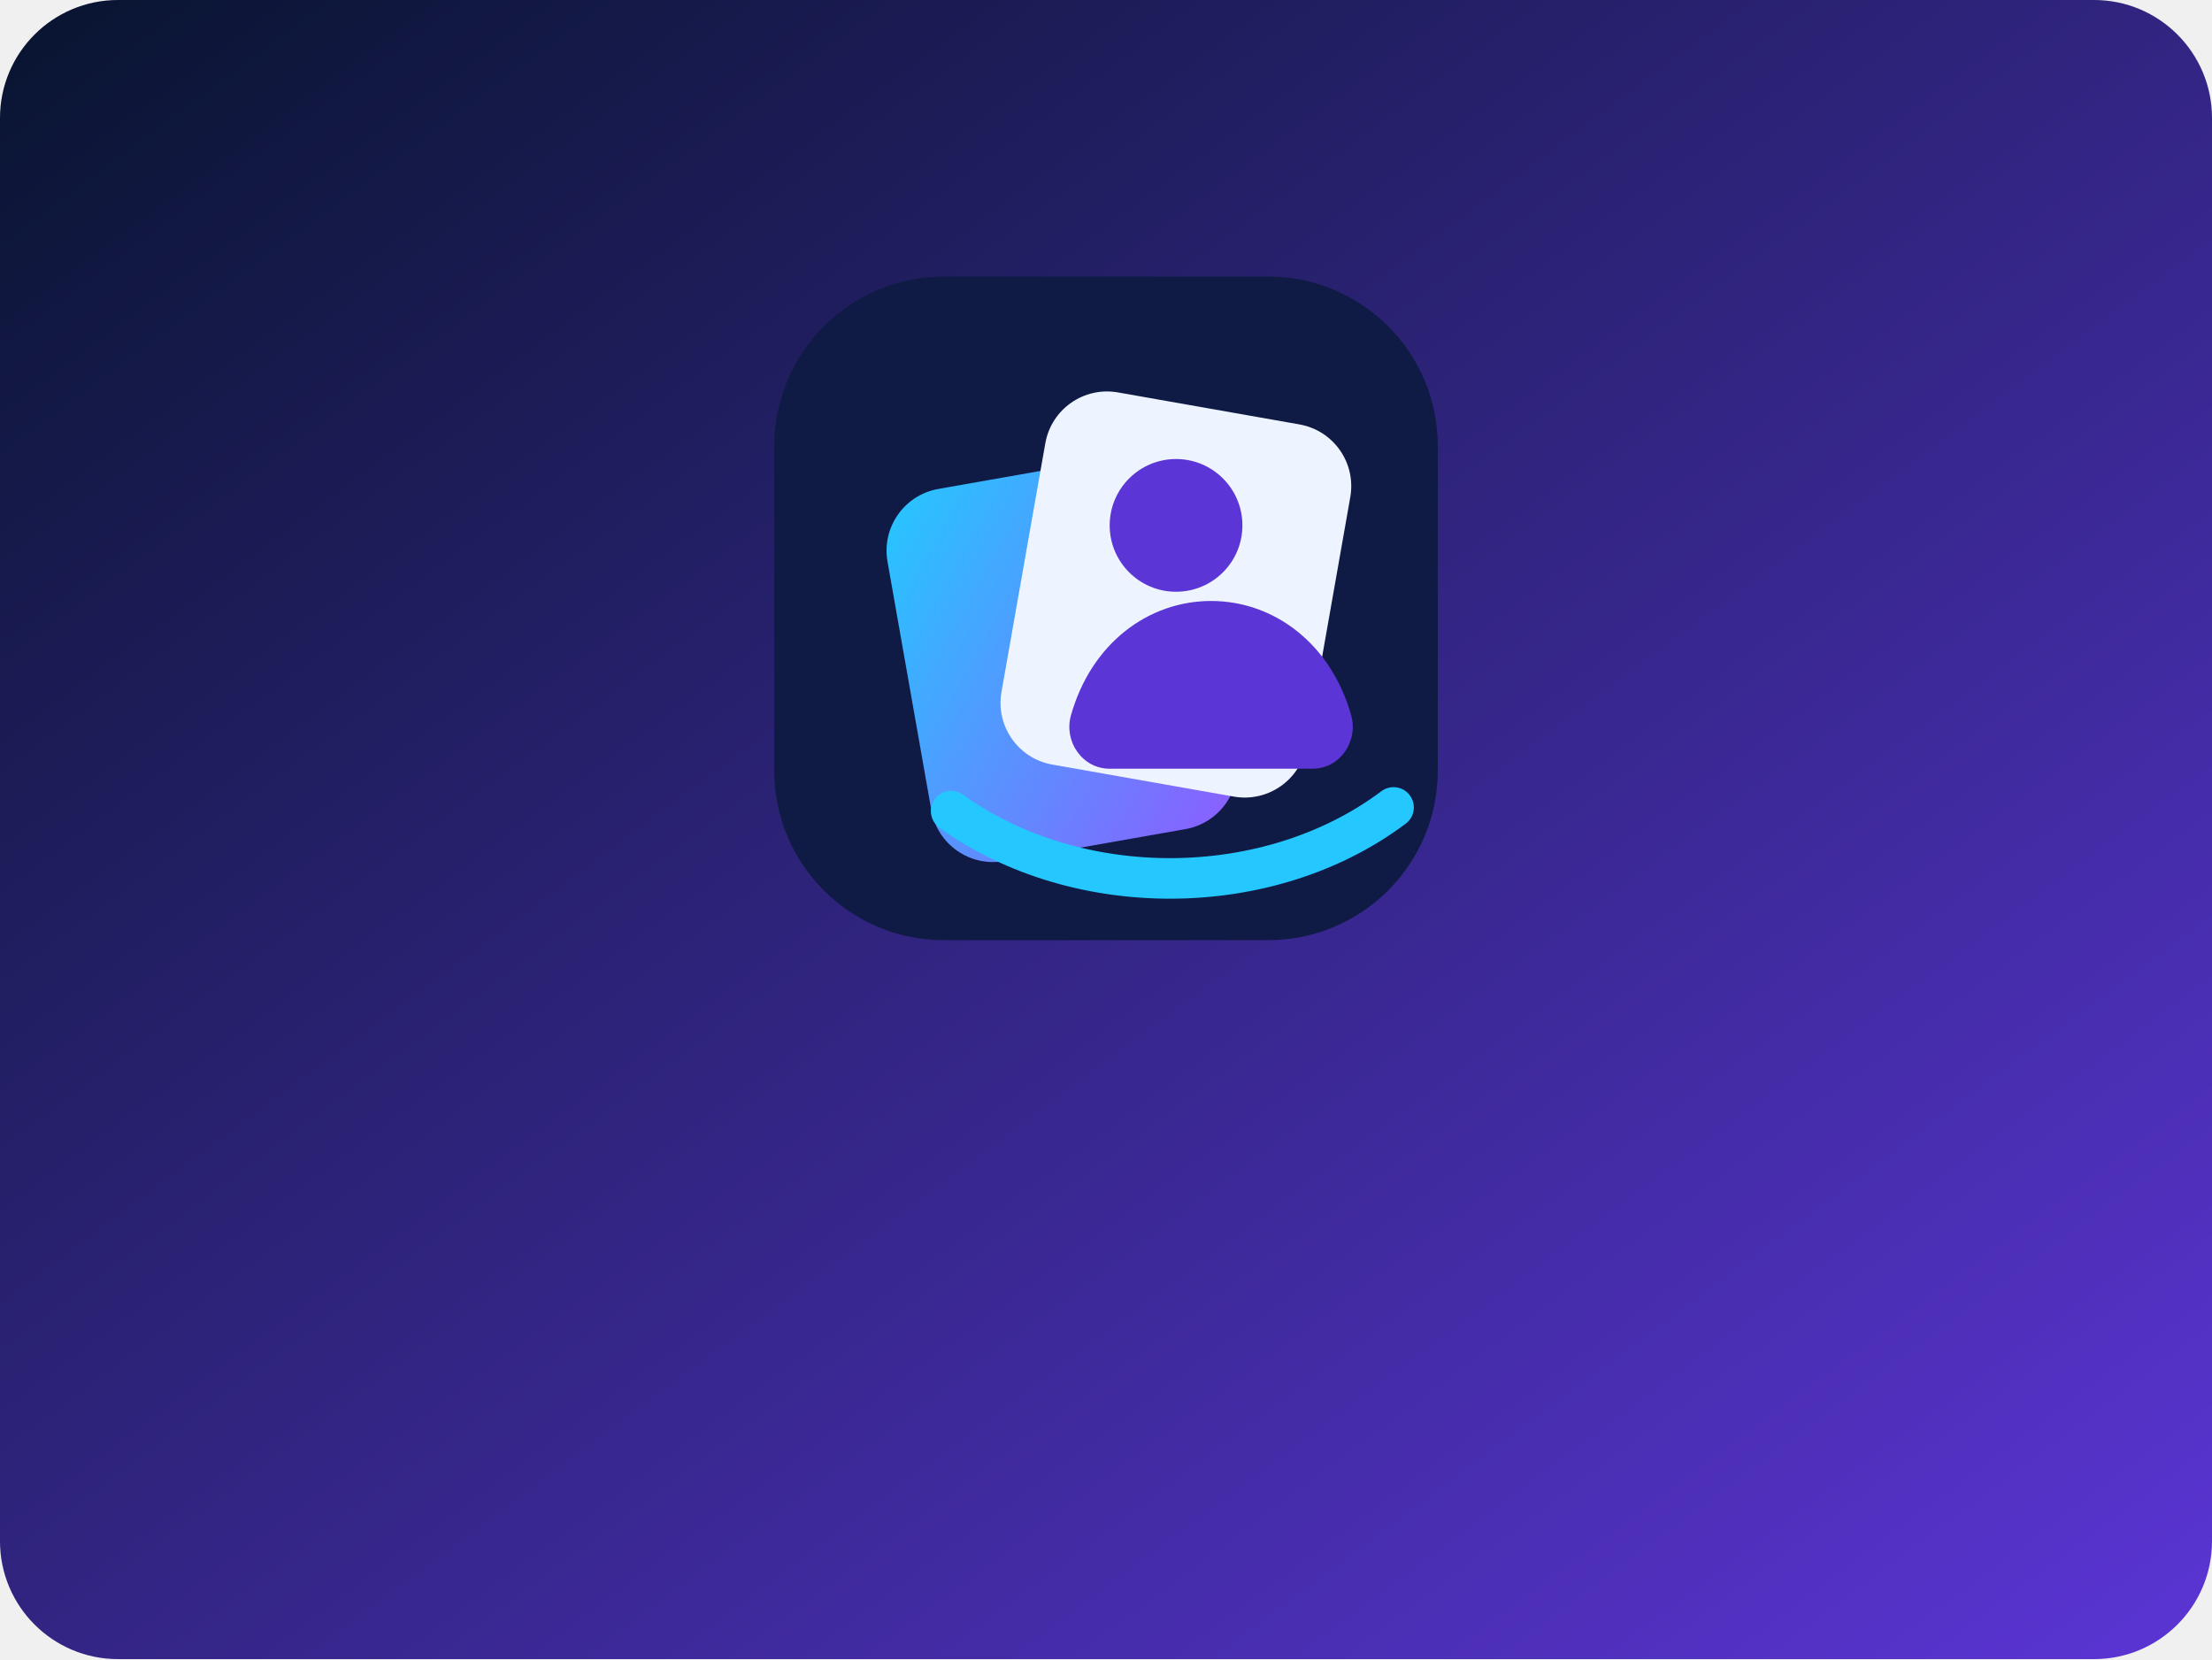
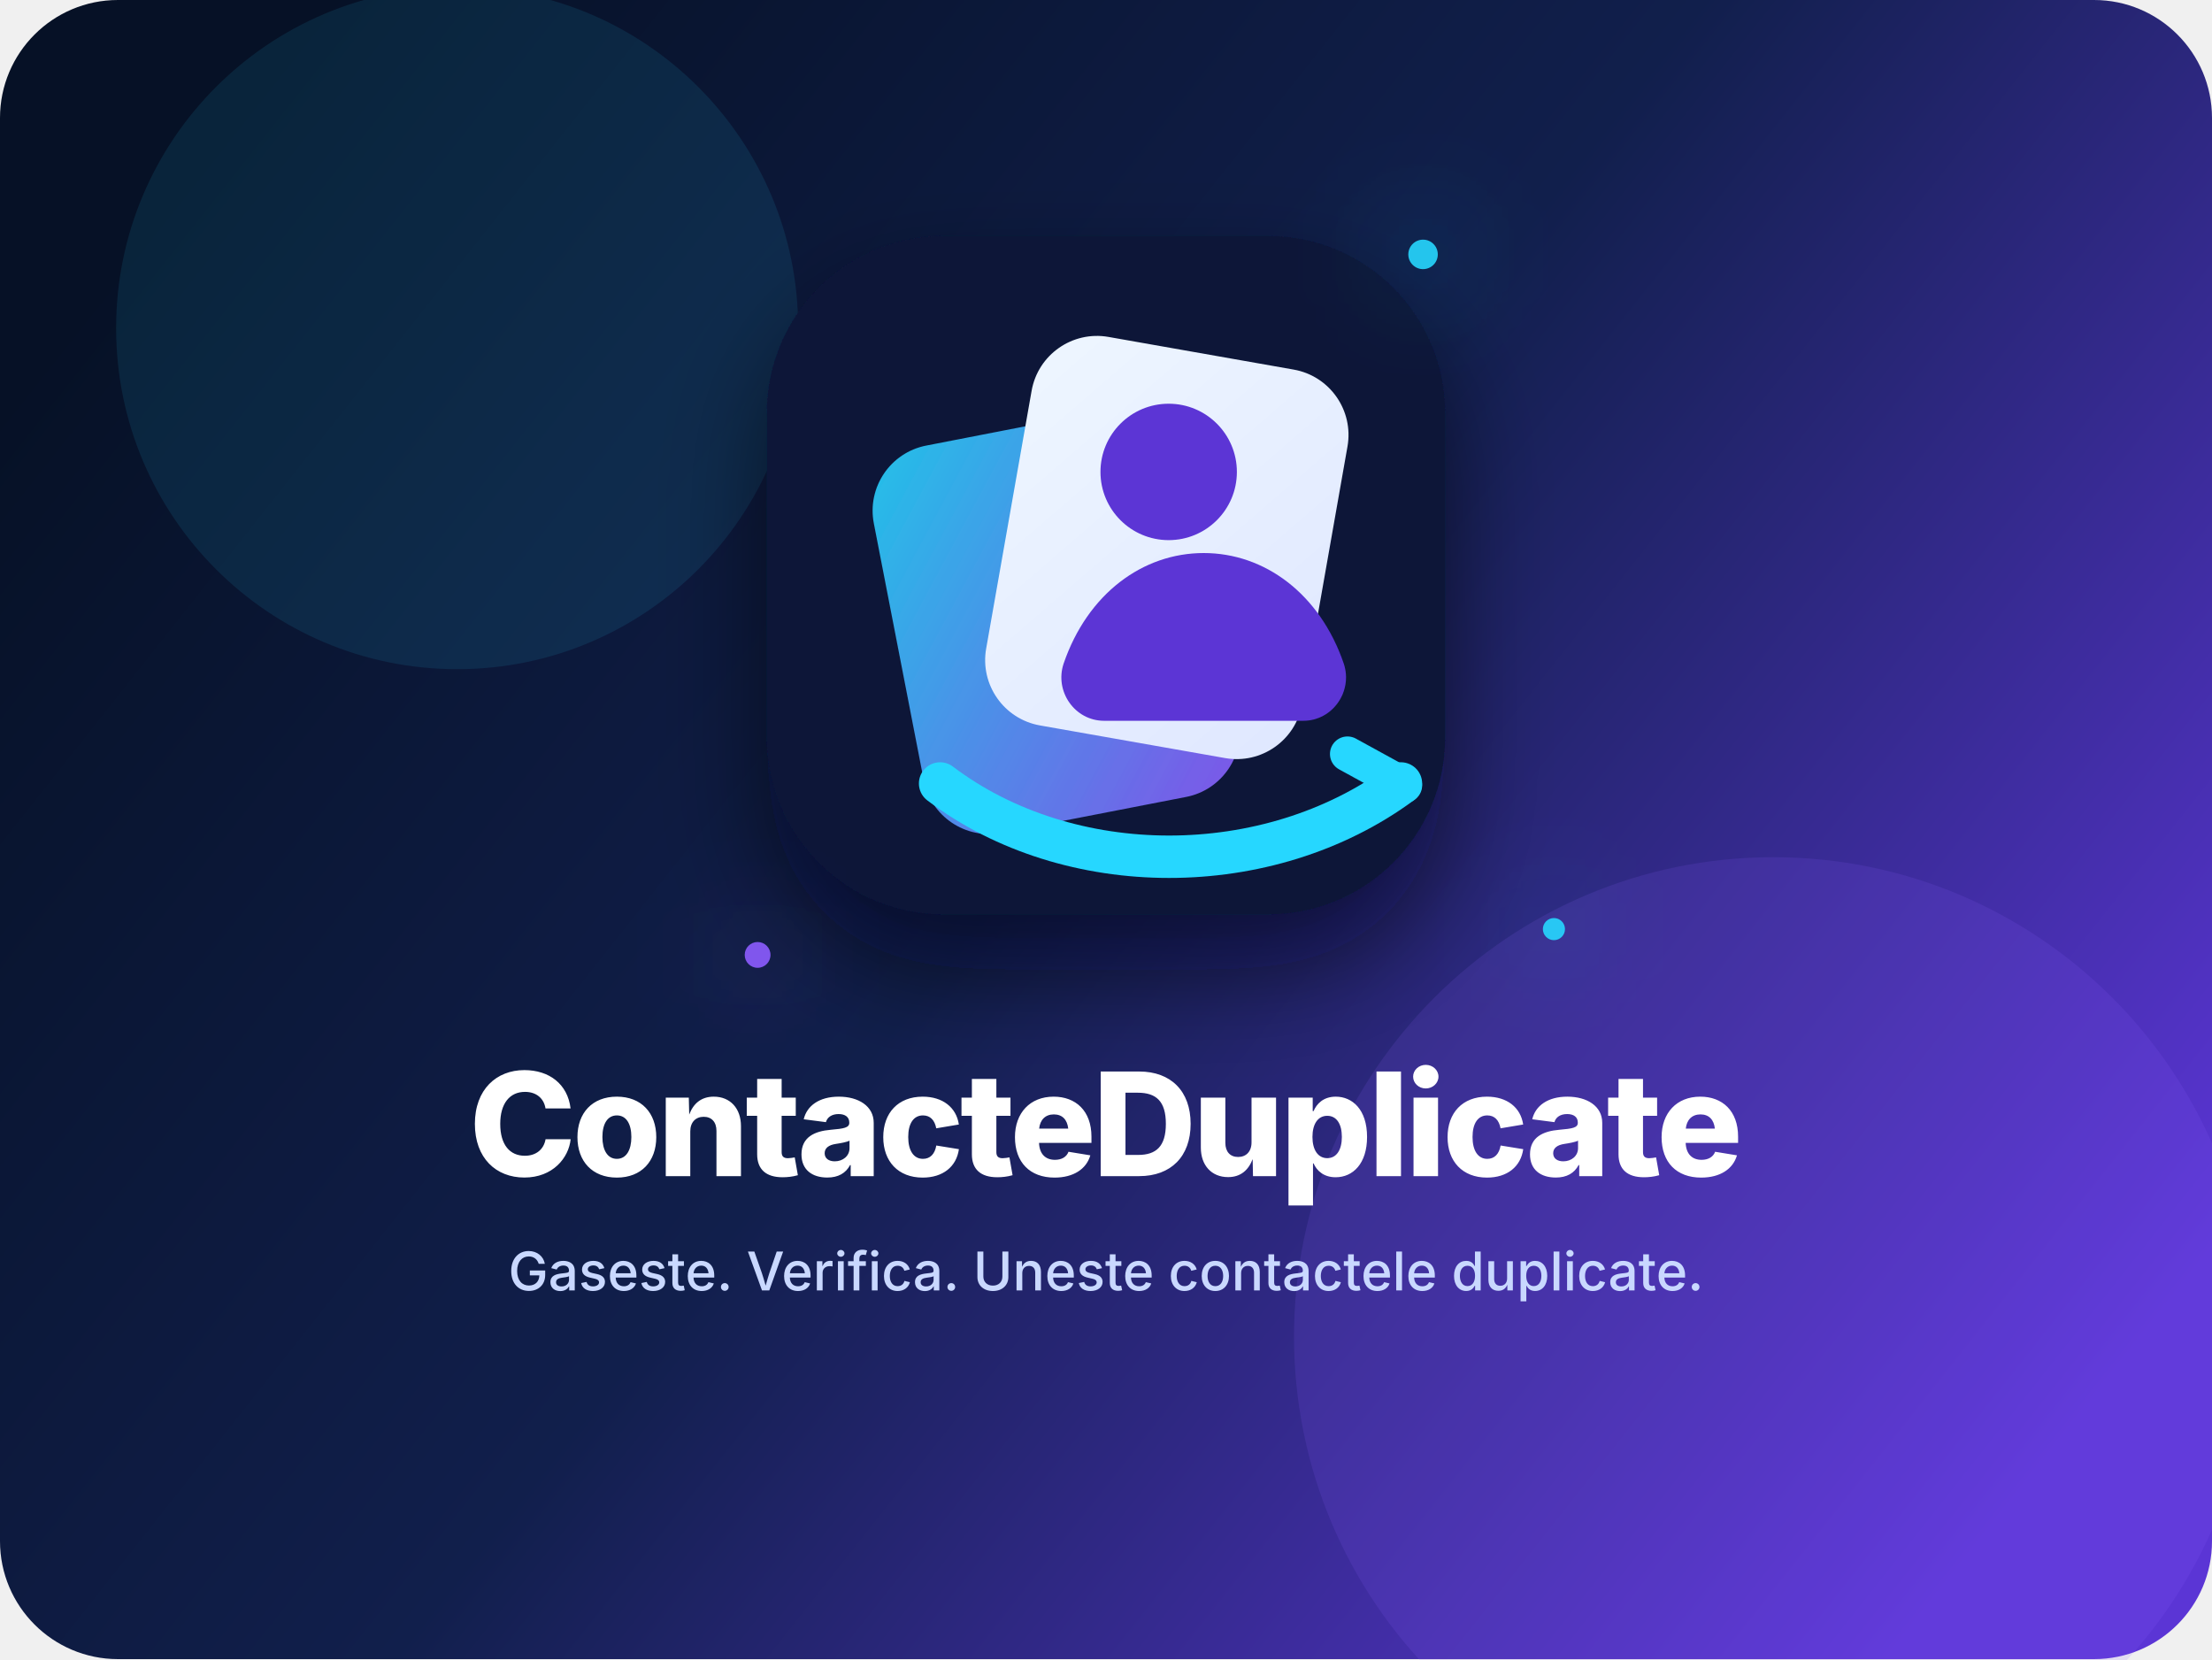
<svg xmlns="http://www.w3.org/2000/svg" width="1200" height="900" viewBox="0 0 1200 900">
  <defs>
-     <linearGradient id="bg" x1="0" y1="0" x2="1" y2="1">
-       <stop offset="0" stop-color="#08142f" />
+     <linearGradient id="bg" x1="120" y1="70" x2="1080" y2="830" gradientUnits="userSpaceOnUse">
+       <stop offset="0" stop-color="#061126" />
+       <stop offset="0.48" stop-color="#111f4c" />
      <stop offset="1" stop-color="#5b35d5" />
    </linearGradient>
-     <linearGradient id="a" x1="0" y1="0" x2="1" y2="1">
-       <stop offset="0" stop-color="#24c8ff" />
+     <linearGradient id="g1" x1="0" y1="0" x2="1" y2="1">
+       <stop offset="0" stop-color="#25d7ff" />
      <stop offset="1" stop-color="#8d5cff" />
    </linearGradient>
+     <linearGradient id="g2" x1="0" y1="0" x2="1" y2="1">
+       <stop offset="0" stop-color="#eef6ff" />
+       <stop offset="1" stop-color="#dfe7ff" />
+     </linearGradient>
+     <filter id="s" x="-40%" y="-40%" width="180%" height="180%">
+       <feDropShadow dx="0" dy="30" stdDeviation="28" flood-color="#020714" flood-opacity="0.55" />
+     </filter>
+     <filter id="glow" x="-60%" y="-60%" width="220%" height="220%">
+       <feGaussianBlur stdDeviation="28" result="b" />
+       <feMerge>
+         <feMergeNode in="b" />
+         <feMergeNode in="SourceGraphic" />
+       </feMerge>
+     </filter>
  </defs>
  <rect width="1200" height="900" rx="64" fill="url(#bg)" />
-   <rect x="420" y="150" width="360" height="360" rx="92" fill="#101b45" />
-   <rect x="492" y="255" width="168" height="205" rx="34" fill="url(#a)" transform="rotate(-10 576 357)" />
-   <rect x="554" y="220" width="168" height="205" rx="34" fill="#eef4ff" transform="rotate(10 638 322)" />
-   <circle cx="638" cy="285" r="36" fill="#5b35d5" />
-   <path d="M581 388c11-39 42-62 76-62s65 23 76 62c4 14-6 29-21 29H602c-15 0-25-15-21-29z" fill="#5b35d5" />
-   <path d="M516 440c68 49 172 49 240-2" fill="none" stroke="#24c8ff" stroke-width="22" stroke-linecap="round" />
+   <circle cx="248" cy="178" r="185" fill="#25d7ff" opacity=".10" />
+   <circle cx="962" cy="725" r="260" fill="#8d5cff" opacity=".14" />
+   <g filter="url(#s)">
+     <rect x="416" y="128" width="368" height="368" rx="96" fill="#0d1839" />
+     <rect x="486" y="230" width="174" height="214" rx="36" fill="url(#g1)" opacity=".88" transform="rotate(-11 573 337)" />
+     <rect x="546" y="190" width="174" height="214" rx="36" fill="url(#g2)" transform="rotate(10 633 297)" />
+     <circle cx="634" cy="256" r="37" fill="#5b35d5" />
+     <path d="M577 360c13-38 43-60 76-60s63 22 76 60c5 15-6 31-22 31H599c-16 0-27-16-22-31z" fill="#5b35d5" />
+     <path d="M510 425c70 53 178 53 250 0" fill="none" stroke="#25d7ff" stroke-width="23" stroke-linecap="round" />
+     <path d="M731 409l31 17-31 17" fill="none" stroke="#25d7ff" stroke-width="19" stroke-linecap="round" stroke-linejoin="round" />
+   </g>
+   <g filter="url(#glow)" opacity=".9">
+     <circle cx="772" cy="138" r="8" fill="#25d7ff" />
+     <circle cx="411" cy="518" r="7" fill="#8d5cff" />
+     <circle cx="843" cy="504" r="6" fill="#25d7ff" />
+   </g>
+   <text x="600" y="638" text-anchor="middle" font-family="Inter, Arial, sans-serif" font-size="78" font-weight="800" letter-spacing="-2" fill="#ffffff">ContacteDuplicate</text>
+   <text x="600" y="700" text-anchor="middle" font-family="Inter, Arial, sans-serif" font-size="29" font-weight="500" fill="#c9d8ff">Gaseste. Verifica. Uneste contactele duplicate.</text>
</svg>
